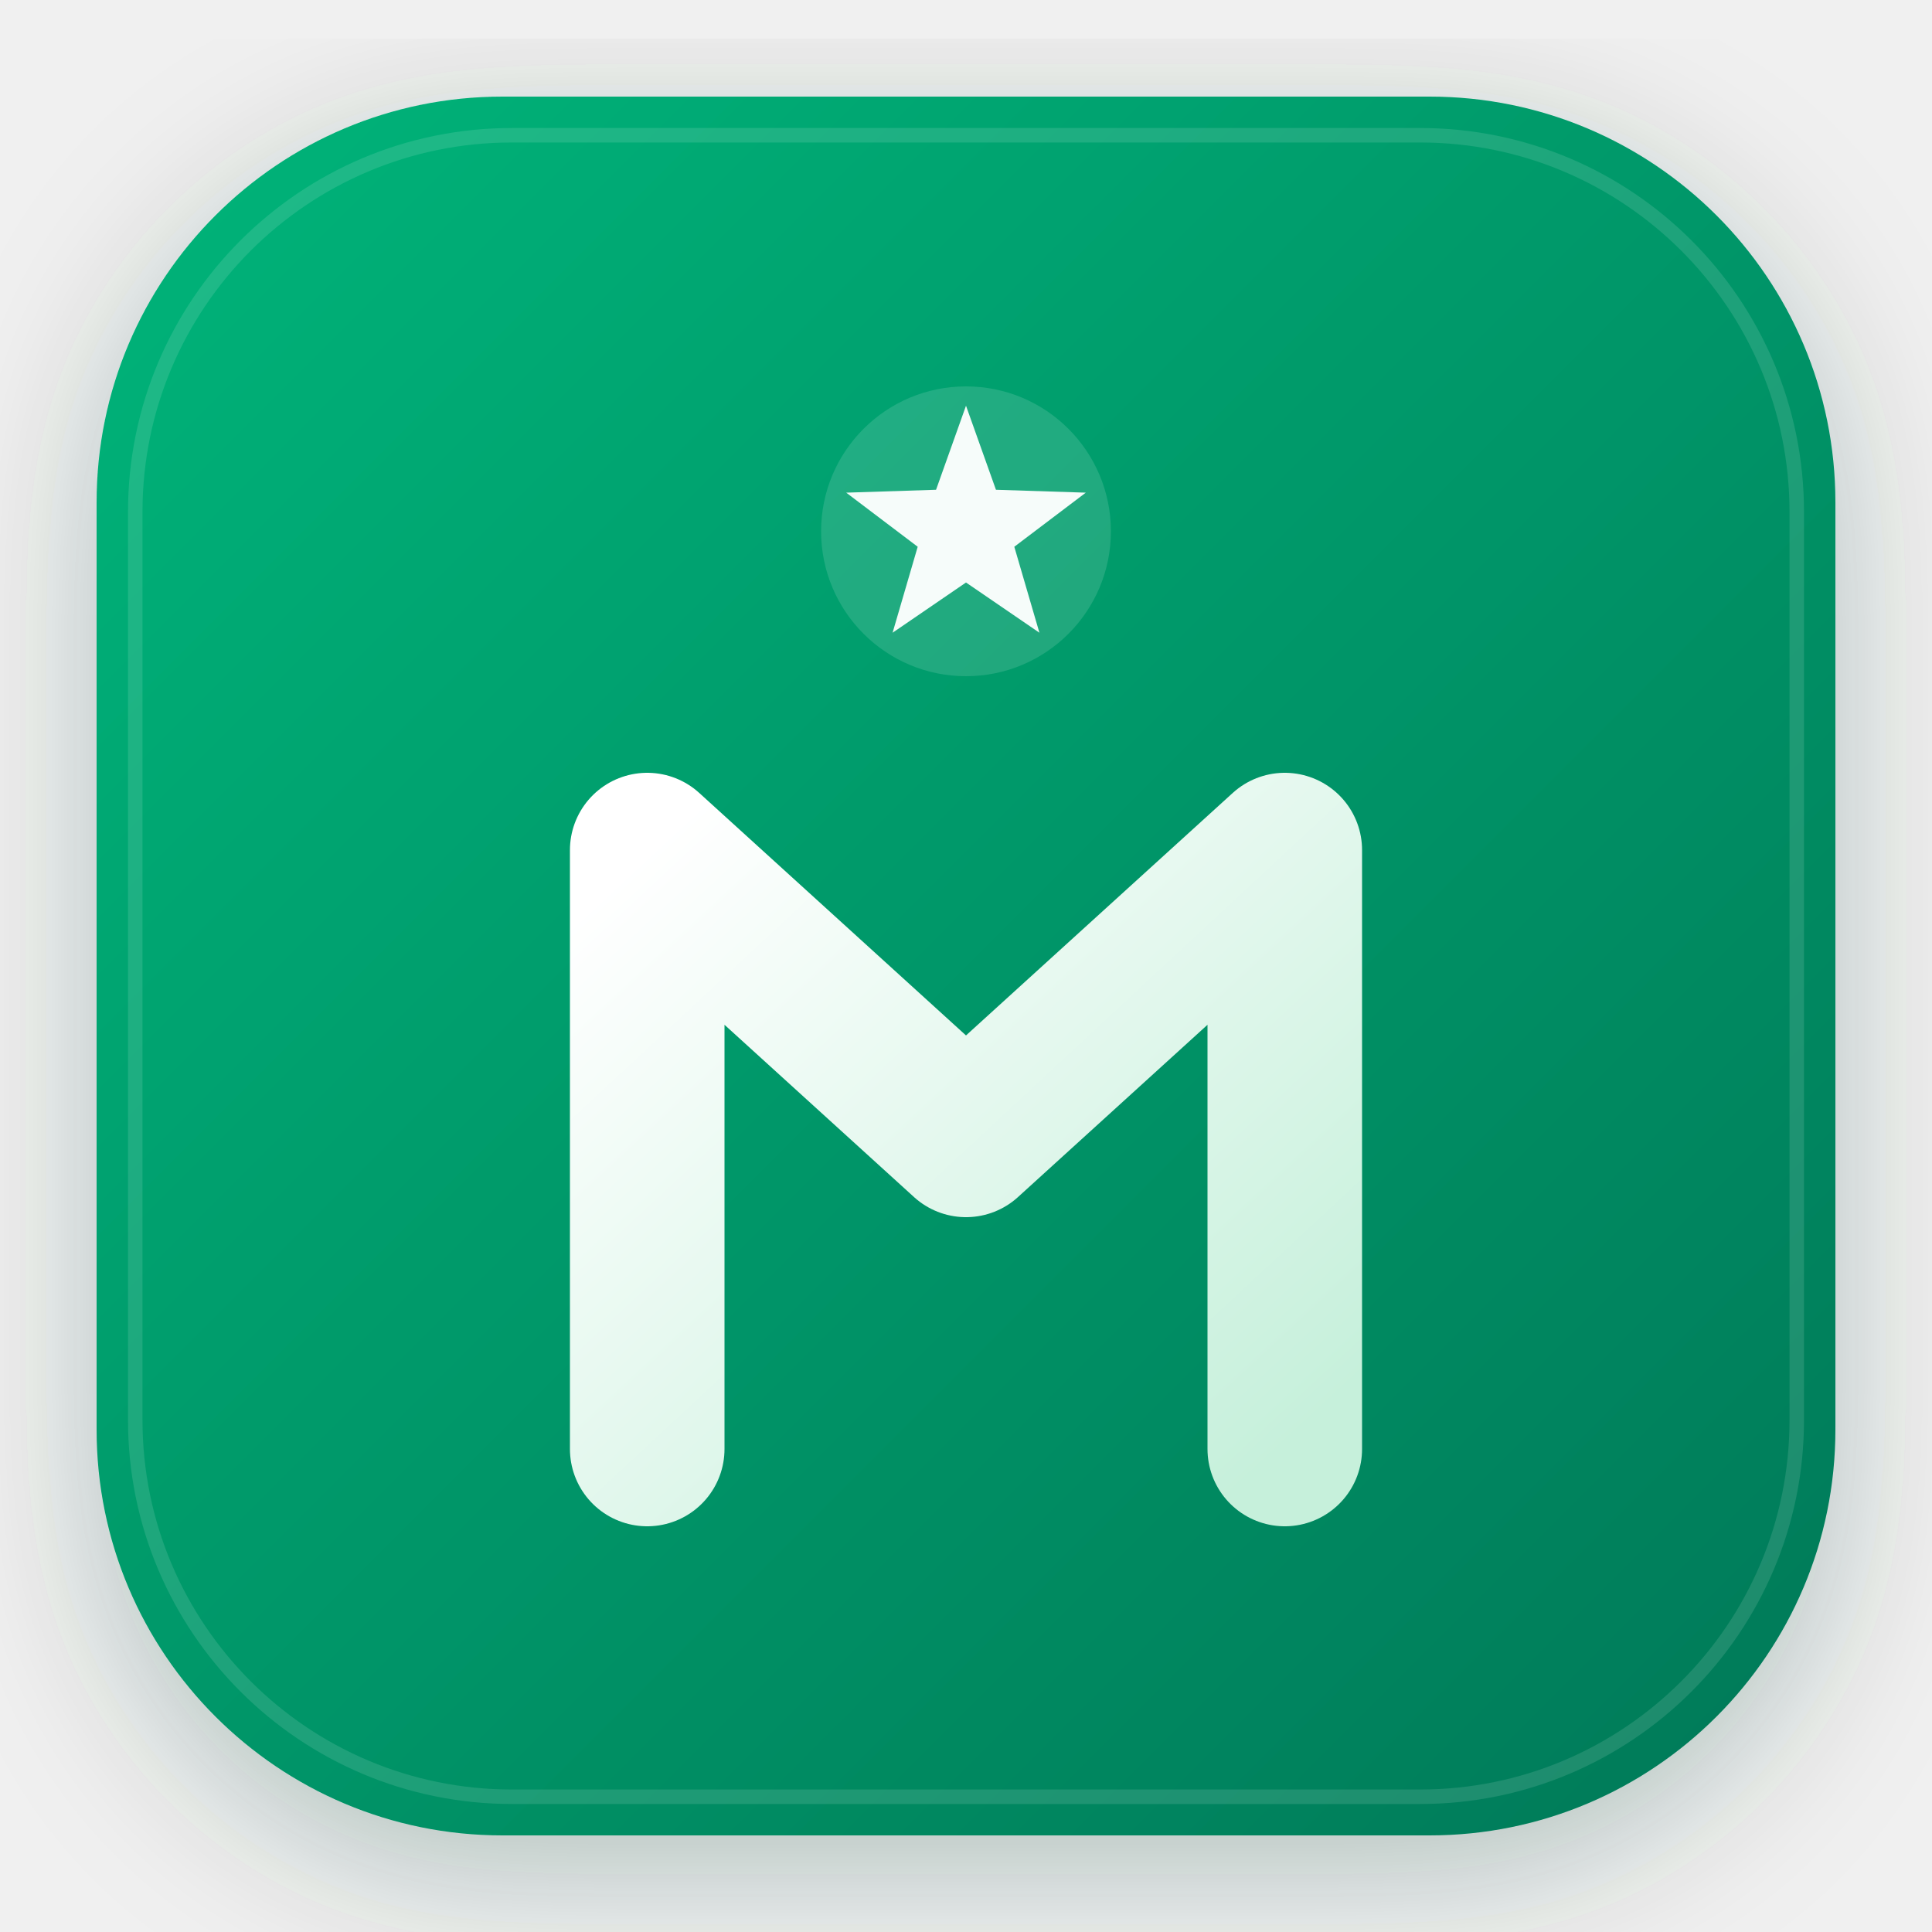
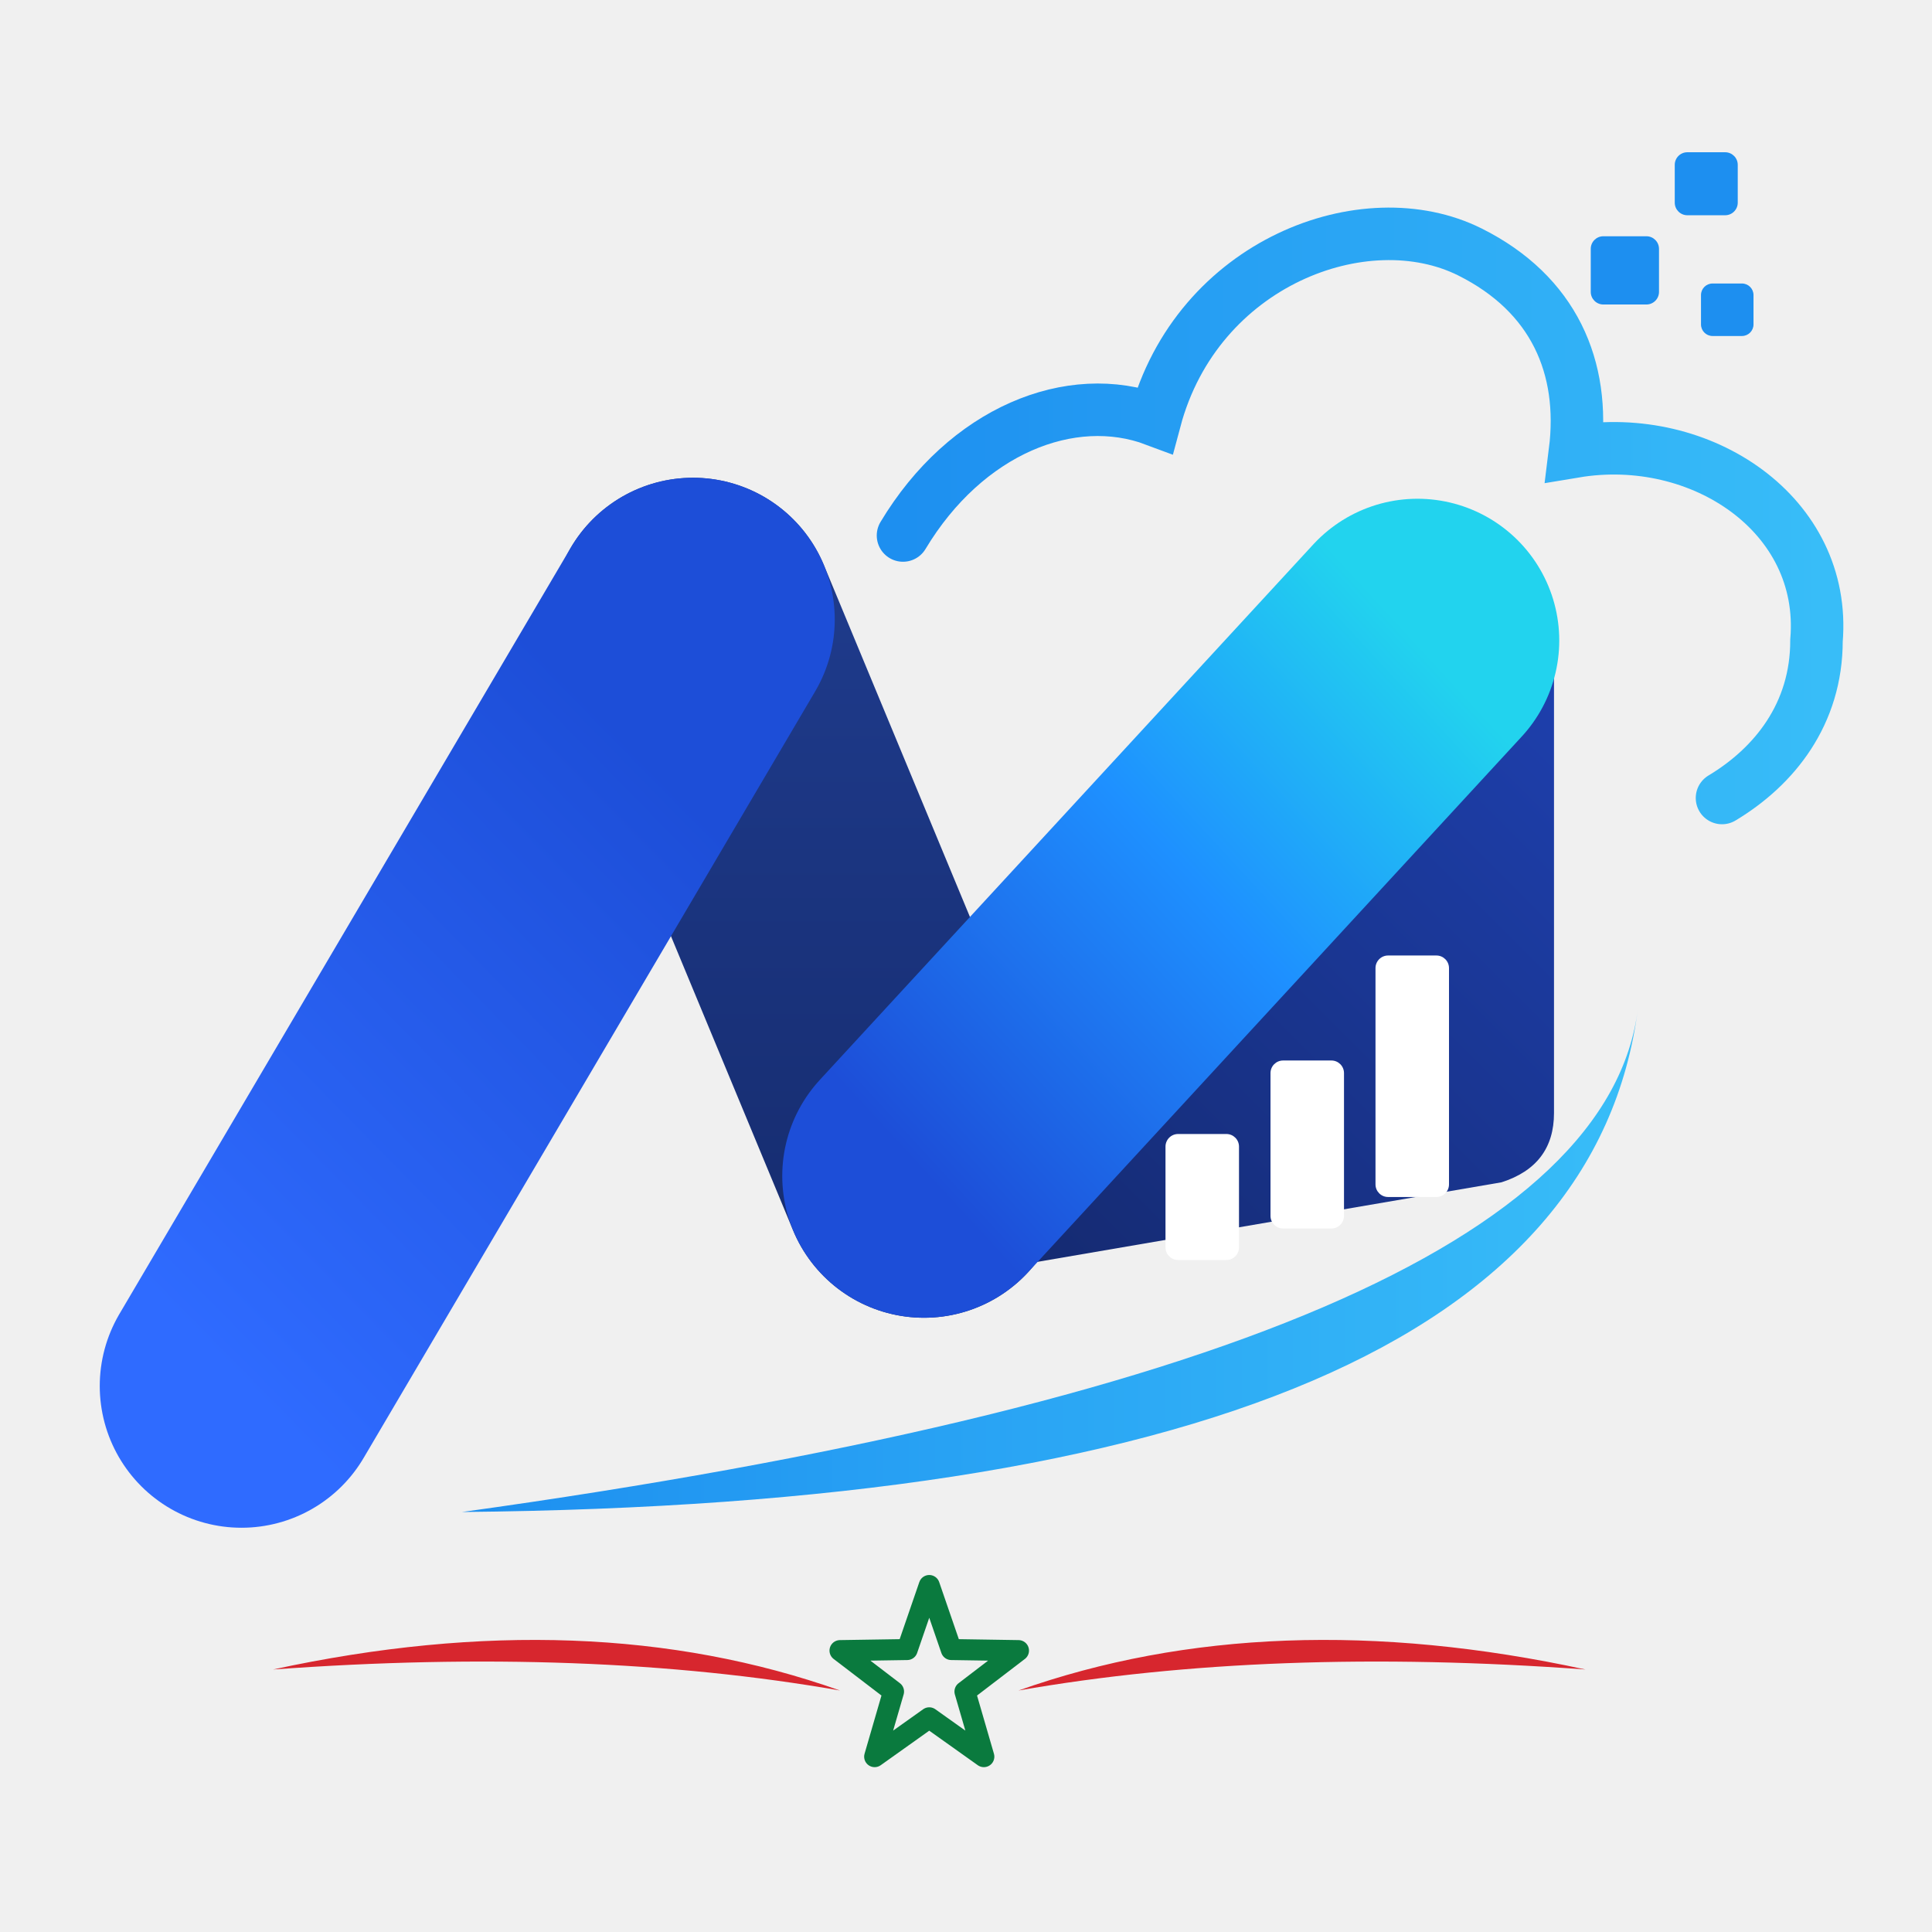
- <svg xmlns="http://www.w3.org/2000/svg" viewBox="0 0 200 200">
+ <svg xmlns="http://www.w3.org/2000/svg" viewBox="38 37 184 184" role="img" aria-label="Marnova">
  <defs>
-     <linearGradient id="bgGrad" x1="0%" y1="0%" x2="100%" y2="100%">
-       <stop offset="0%" style="stop-color:#06b57a;stop-opacity:1" />
-       <stop offset="100%" style="stop-color:#047857;stop-opacity:1" />
+     <linearGradient id="mkA" x1="0" y1="1" x2="0.6" y2="0">
+       <stop offset="0" stop-color="#2F6BFF" />
+       <stop offset="1" stop-color="#1D4ED8" />
    </linearGradient>
-     <linearGradient id="mGrad" x1="0%" y1="0%" x2="100%" y2="100%">
-       <stop offset="0%" style="stop-color:#ffffff;stop-opacity:1" />
-       <stop offset="100%" style="stop-color:#c6f0db;stop-opacity:1" />
+     <linearGradient id="mkB" x1="0" y1="0" x2="0" y2="1">
+       <stop offset="0" stop-color="#1E3A8A" />
+       <stop offset="1" stop-color="#172E73" />
    </linearGradient>
-     <filter id="shadow">
-       <feDropShadow dx="0" dy="4" stdDeviation="8" flood-color="#023d2e" flood-opacity="0.25" />
-     </filter>
+     <linearGradient id="mkC" x1="1" y1="0" x2="0" y2="1">
+       <stop offset="0" stop-color="#22D3EE" />
+       <stop offset="0.45" stop-color="#1E90FF" />
+       <stop offset="1" stop-color="#1D4ED8" />
+     </linearGradient>
+     <linearGradient id="mkD" x1="1" y1="0" x2="0" y2="1">
+       <stop offset="0" stop-color="#1E40AF" />
+       <stop offset="1" stop-color="#14286B" />
+     </linearGradient>
+     <linearGradient id="mkS" x1="0" y1="0" x2="1" y2="0">
+       <stop offset="0" stop-color="#1D8FF0" />
+       <stop offset="1" stop-color="#38BDF8" />
+     </linearGradient>
  </defs>
-   <rect x="10" y="10" width="180" height="180" rx="42" fill="url(#bgGrad)" filter="url(#shadow)" />
-   <rect x="14" y="14" width="172" height="172" rx="39" fill="none" stroke="rgba(255,255,255,0.12)" stroke-width="1.5" />
-   <path d="M 67,150 L 67,88 L 100,118 L 133,88 L 133,150" fill="none" stroke="url(#mGrad)" stroke-width="16" stroke-linecap="round" stroke-linejoin="round" />
-   <circle cx="100" cy="55" r="15" fill="rgba(255,255,255,0.13)" />
-   <polygon points="100,42 103.1,50.7 112.4,51 105,56.6 107.6,65.5 100,60.3 92.4,65.5 95,56.6 87.6,51 96.9,50.7" fill="#ffffff" opacity="0.96" />
+   <path d="M104 96 L126 149" stroke="url(#mkB)" stroke-width="27" stroke-linecap="round" fill="none" />
+   <path d="M61 169 L104 96" stroke="url(#mkA)" stroke-width="27" stroke-linecap="round" fill="none" />
+   <path d="M173 98 L186 98 L186 143 Q186 148 181 149.6 L132 158 L126 149 Z" fill="url(#mkD)" />
+   <path d="M126 149 L173 98" stroke="url(#mkC)" stroke-width="27" stroke-linecap="round" fill="none" />
+   <g fill="#FFFFFF">
+     <rect x="149" y="145" width="7" height="12" rx="1.2" />
+     <rect x="159" y="138" width="7" height="16" rx="1.2" />
+     <rect x="169" y="128" width="7" height="23" rx="1.2" />
+   </g>
+   <path d="M82 181 Q188 180 194 133 Q190 166 82 181 Z" fill="url(#mkS)" />
+   <path d="M124 88 C130 78 140 74 148 77 C152 62 168 56 178 61 C186 65 189 72 188 80 C200 78 212 86 211 98 C211 105 207 110 202 113" stroke="url(#mkS)" stroke-width="5" stroke-linecap="round" fill="none" />
+   <g fill="#1D8FF0">
+     <rect x="197.5" y="51.5" width="6" height="6" rx="1.2" />
+     <rect x="189.5" y="59.5" width="6.5" height="6.5" rx="1.2" />
+     <rect x="200" y="64" width="5" height="5" rx="1.1" />
+   </g>
+   <path d="M64 196 Q94 189.5 118 198 Q94 193.8 64 196 Z" fill="#D7262E" />
+   <path d="M189 196 Q159 189.5 135 198 Q159 193.8 189 196 Z" fill="#D7262E" />
+   <path d="M126.5 188 L128.6 194.1 L135 194.2 L129.9 198.1 L131.7 204.3 L126.5 200.6 L121.3 204.3 L123.1 198.1 L118 194.2 L124.4 194.1 Z" fill="none" stroke="#0A7A3E" stroke-width="2" stroke-linejoin="round" />
</svg>
